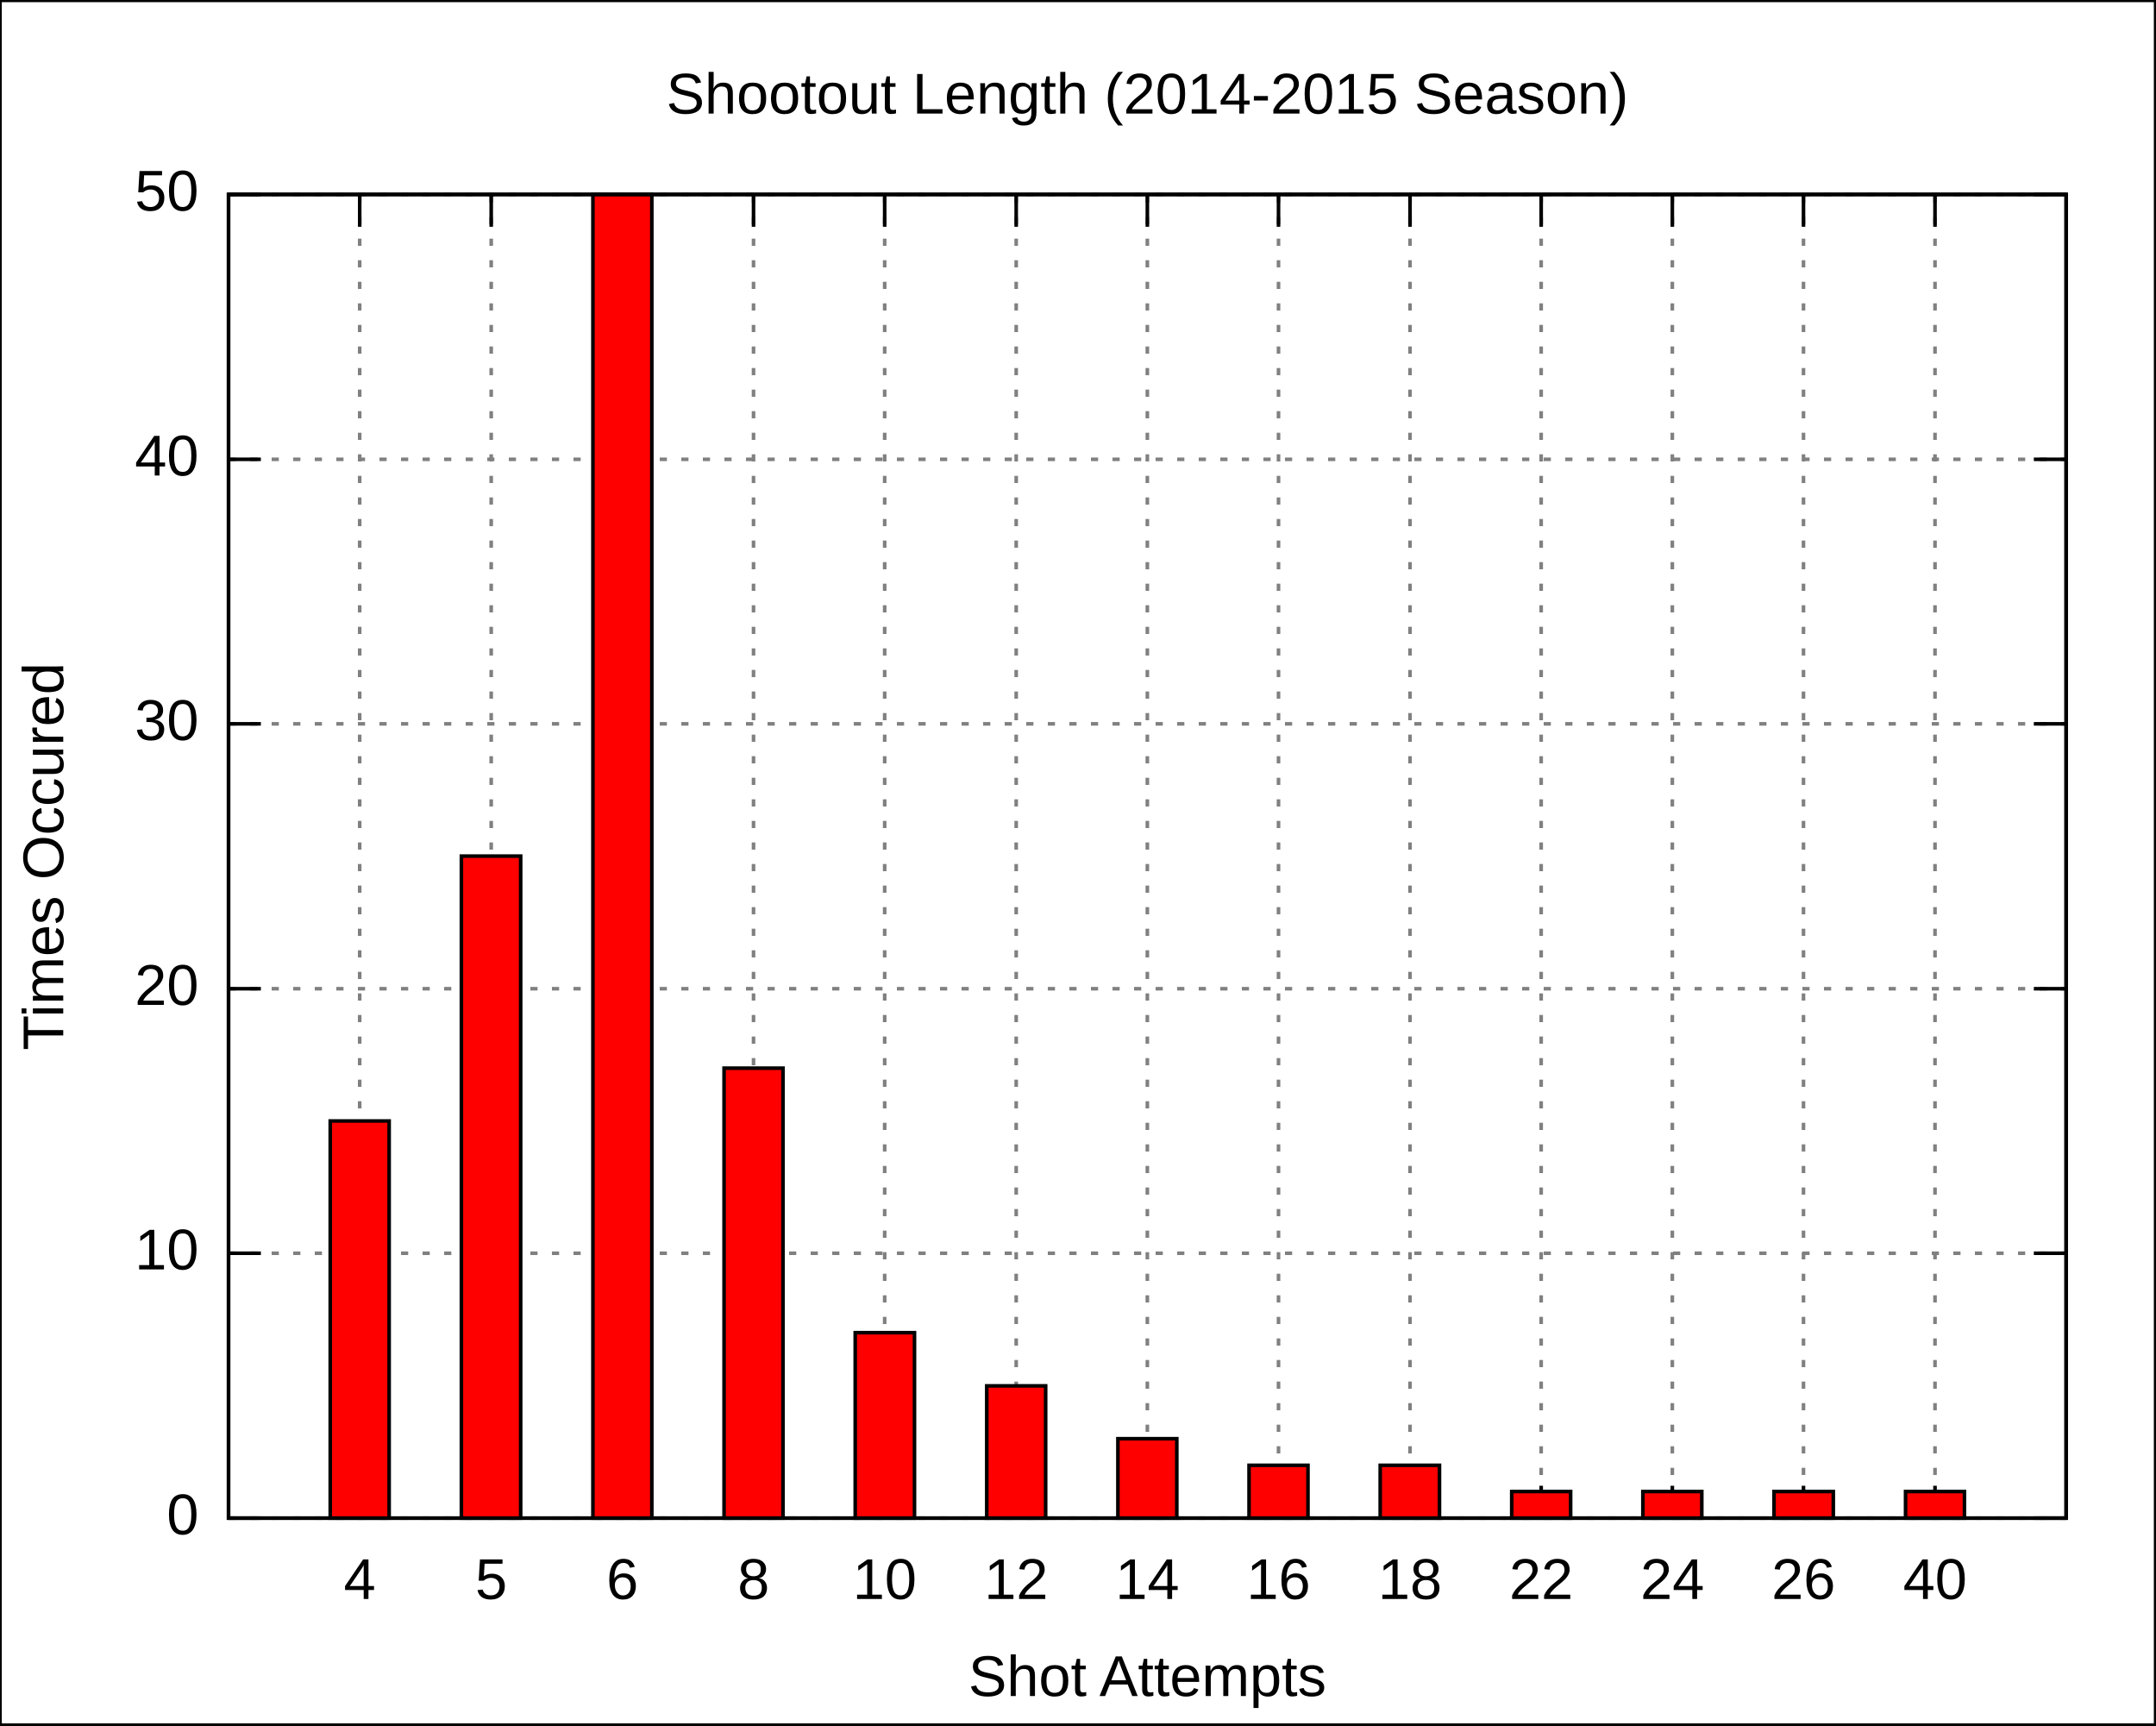
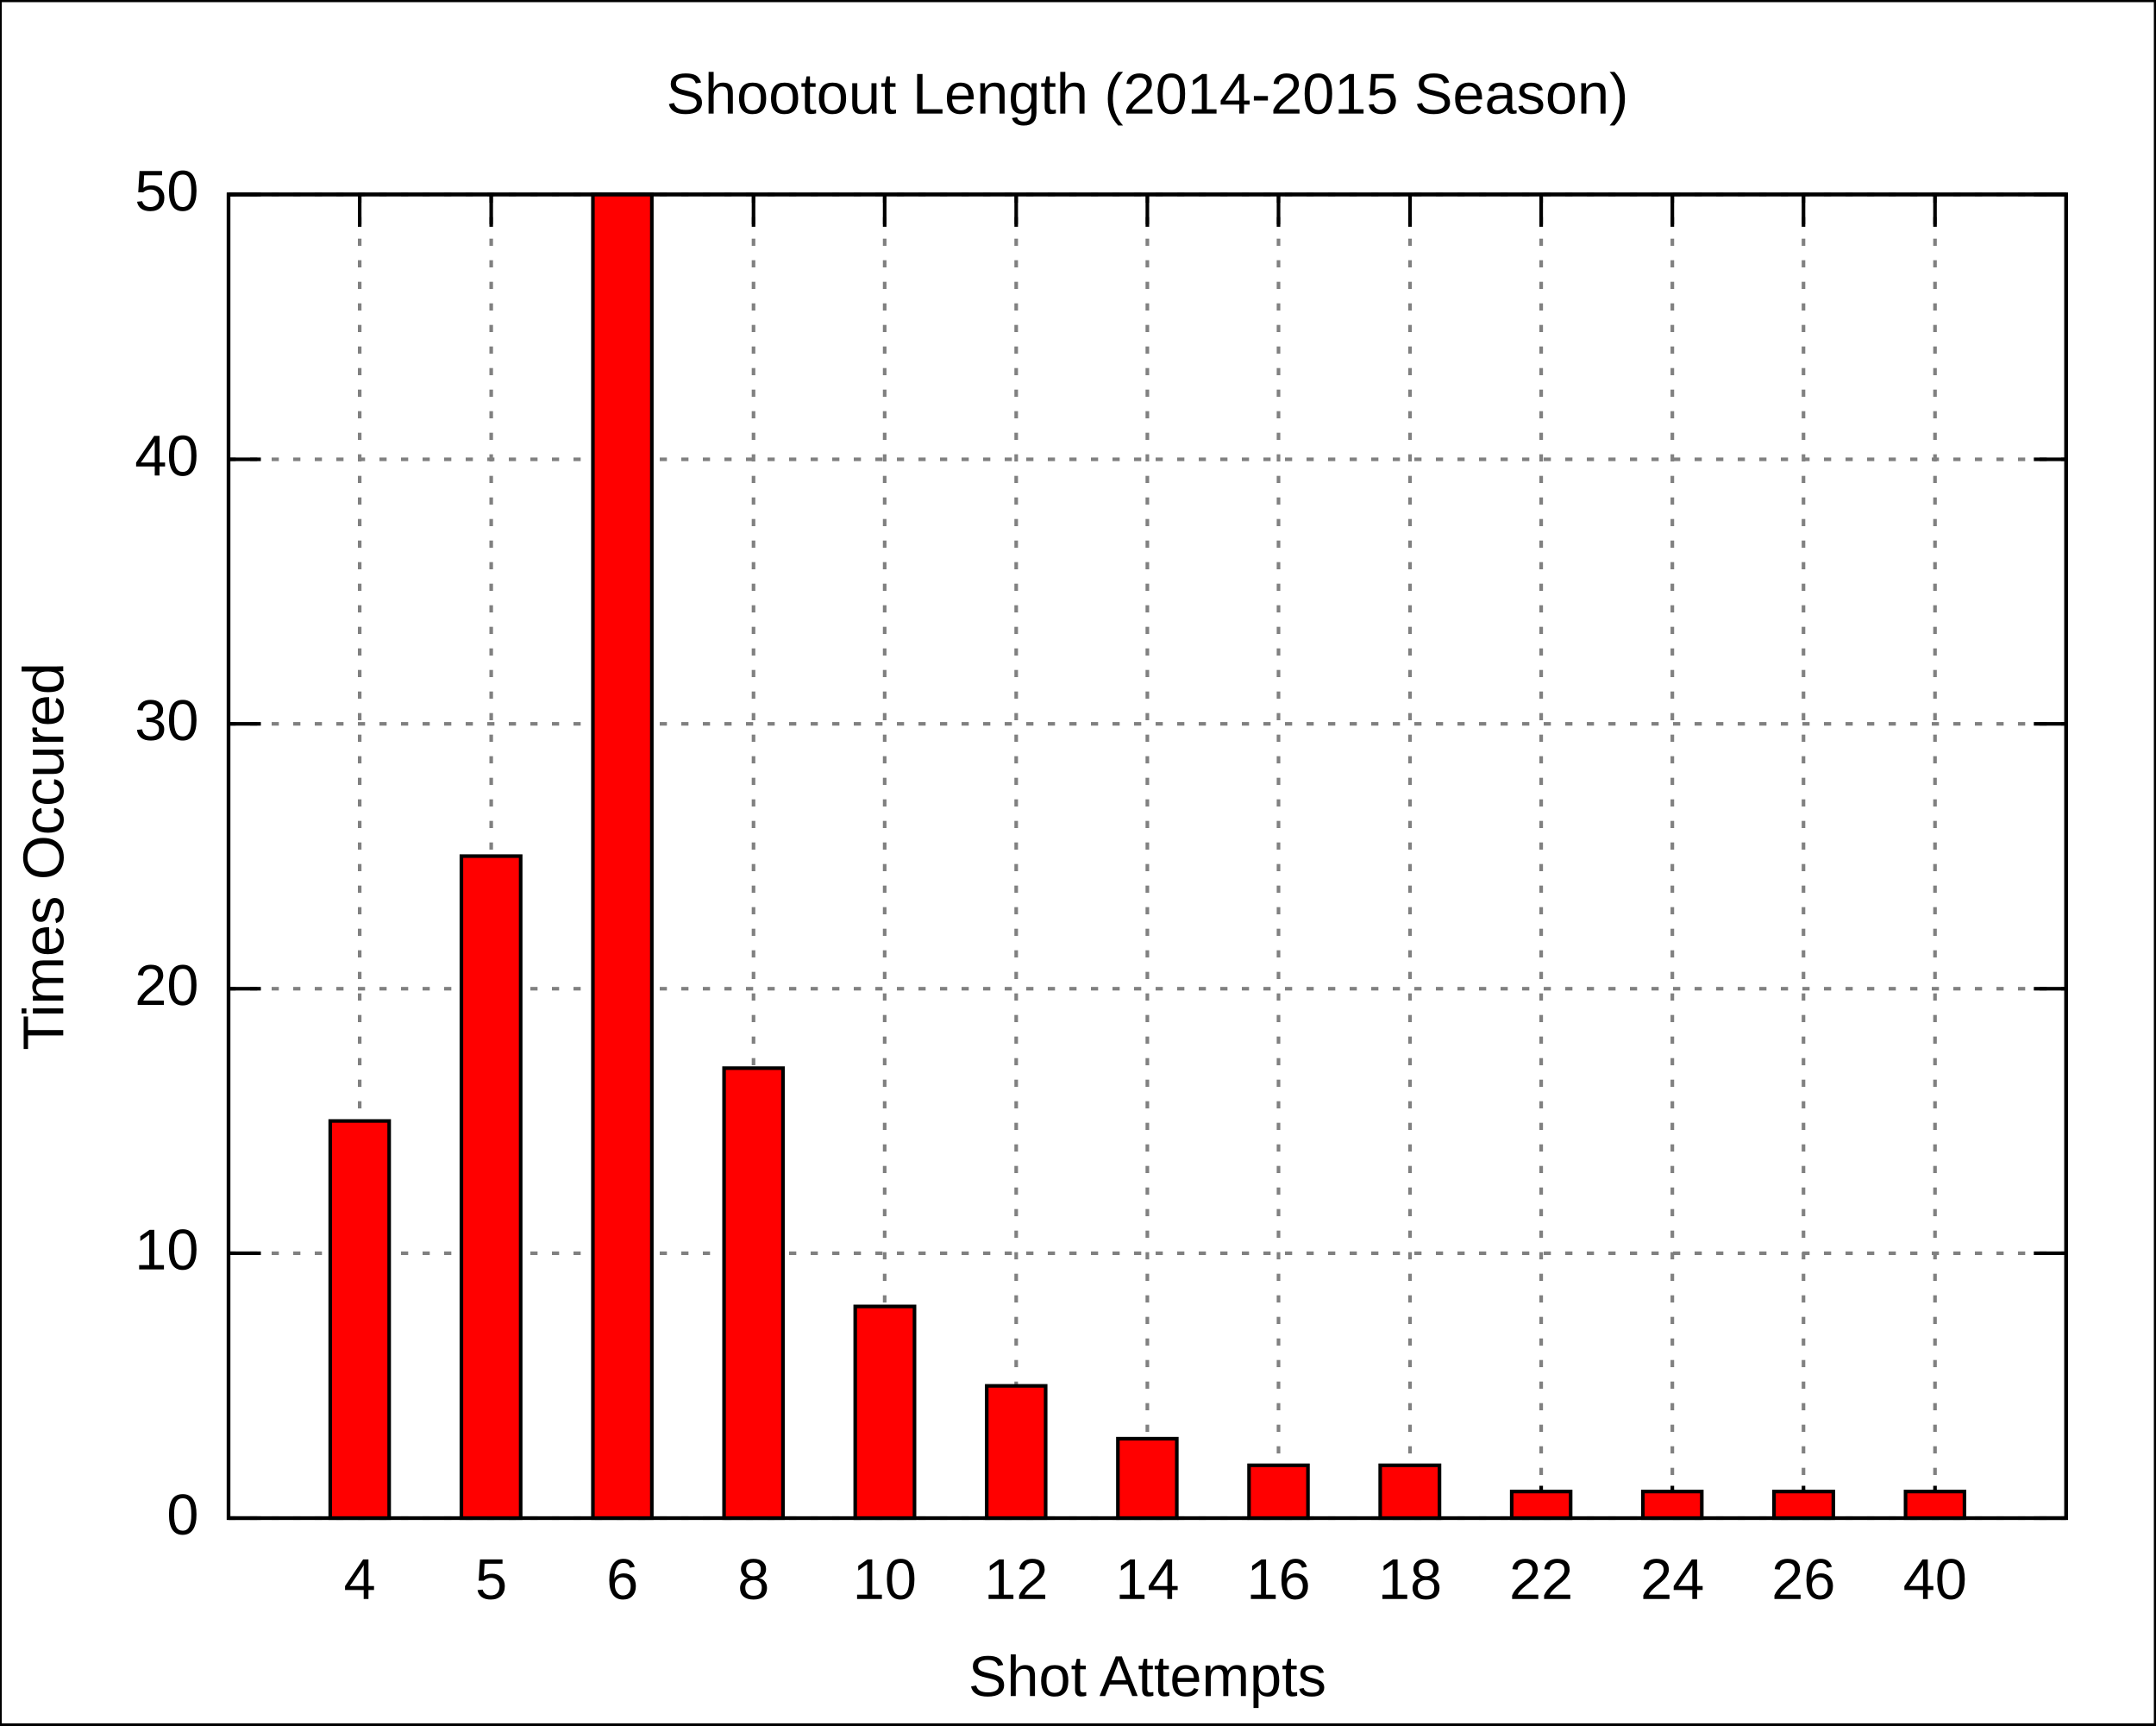
<svg xmlns="http://www.w3.org/2000/svg" xmlns:xlink="http://www.w3.org/1999/xlink" width="600" height="480" viewBox="0 0 600 480">
  <g id="gnuplot_canvas">
    <rect x="0" y="0" width="600" height="480" fill="none" />
    <defs>
      <circle id="gpDot" r="0.5" stroke-width="0.5" />
      <path id="gpPt0" stroke-width="0.222" stroke="currentColor" d="M-1,0 h2 M0,-1 v2" />
      <path id="gpPt1" stroke-width="0.222" stroke="currentColor" d="M-1,-1 L1,1 M1,-1 L-1,1" />
      <path id="gpPt2" stroke-width="0.222" stroke="currentColor" d="M-1,0 L1,0 M0,-1 L0,1 M-1,-1 L1,1 M-1,1 L1,-1" />
      <rect id="gpPt3" stroke-width="0.222" stroke="currentColor" x="-1" y="-1" width="2" height="2" />
      <rect id="gpPt4" stroke-width="0.222" stroke="currentColor" fill="currentColor" x="-1" y="-1" width="2" height="2" />
      <circle id="gpPt5" stroke-width="0.222" stroke="currentColor" cx="0" cy="0" r="1" />
      <use xlink:href="#gpPt5" id="gpPt6" fill="currentColor" stroke="none" />
      <path id="gpPt7" stroke-width="0.222" stroke="currentColor" d="M0,-1.33 L-1.33,0.67 L1.33,0.67 z" />
      <use xlink:href="#gpPt7" id="gpPt8" fill="currentColor" stroke="none" />
      <use xlink:href="#gpPt7" id="gpPt9" stroke="currentColor" transform="rotate(180)" />
      <use xlink:href="#gpPt9" id="gpPt10" fill="currentColor" stroke="none" />
      <use xlink:href="#gpPt3" id="gpPt11" stroke="currentColor" transform="rotate(45)" />
      <use xlink:href="#gpPt11" id="gpPt12" fill="currentColor" stroke="none" />
    </defs>
    <g style="fill:none; color:white; stroke:currentColor; stroke-width:1.00; stroke-linecap:butt; stroke-linejoin:miter">
</g>
    <g style="fill:none; color:black; stroke:currentColor; stroke-width:1.00; stroke-linecap:butt; stroke-linejoin:miter">
      <g style="stroke:none; shape-rendering:crispEdges">
        <polygon fill="rgb(255, 255, 255)" points="0.0,480.0 599.9,480.0 599.9,0.1 0.0,0.1 " />
      </g>
      <path stroke="black" d="M0.0,480.0 L0.0,0.1 L599.9,0.1 L599.9,480.0 L0.0,480.0  " />
    </g>
    <g style="fill:none; color:gray; stroke:currentColor; stroke-width:1.00; stroke-linecap:butt; stroke-linejoin:miter">
      <path stroke="gray" stroke-dasharray=" 2,4" class="gridline" d="M63.6,422.4 L575.0,422.4  " />
    </g>
    <g style="fill:none; color:black; stroke:currentColor; stroke-width:1.00; stroke-linecap:butt; stroke-linejoin:miter">
      <path stroke="black" d="M63.6,422.4 L72.6,422.4 M575.0,422.4 L566.0,422.4  " />
      <g transform="translate(55.3,426.9)" style="stroke:none; fill:black; font-family:Arial; font-size:12.00pt; text-anchor:end">
        <text> 0</text>
      </g>
    </g>
    <g style="fill:none; color:gray; stroke:currentColor; stroke-width:1.00; stroke-linecap:butt; stroke-linejoin:miter">
      <path stroke="gray" stroke-dasharray=" 2,4" class="gridline" d="M63.6,348.7 L575.0,348.7  " />
    </g>
    <g style="fill:none; color:black; stroke:currentColor; stroke-width:1.00; stroke-linecap:butt; stroke-linejoin:miter">
      <path stroke="black" d="M63.6,348.7 L72.6,348.7 M575.0,348.7 L566.0,348.7  " />
      <g transform="translate(55.3,353.2)" style="stroke:none; fill:black; font-family:Arial; font-size:12.00pt; text-anchor:end">
        <text> 10</text>
      </g>
    </g>
    <g style="fill:none; color:gray; stroke:currentColor; stroke-width:1.00; stroke-linecap:butt; stroke-linejoin:miter">
      <path stroke="gray" stroke-dasharray=" 2,4" class="gridline" d="M63.6,275.1 L575.0,275.1  " />
    </g>
    <g style="fill:none; color:black; stroke:currentColor; stroke-width:1.00; stroke-linecap:butt; stroke-linejoin:miter">
      <path stroke="black" d="M63.6,275.1 L72.6,275.1 M575.0,275.1 L566.0,275.1  " />
      <g transform="translate(55.3,279.6)" style="stroke:none; fill:black; font-family:Arial; font-size:12.00pt; text-anchor:end">
        <text> 20</text>
      </g>
    </g>
    <g style="fill:none; color:gray; stroke:currentColor; stroke-width:1.00; stroke-linecap:butt; stroke-linejoin:miter">
      <path stroke="gray" stroke-dasharray=" 2,4" class="gridline" d="M63.6,201.4 L575.0,201.4  " />
    </g>
    <g style="fill:none; color:black; stroke:currentColor; stroke-width:1.00; stroke-linecap:butt; stroke-linejoin:miter">
      <path stroke="black" d="M63.6,201.4 L72.6,201.4 M575.0,201.4 L566.0,201.4  " />
      <g transform="translate(55.3,205.9)" style="stroke:none; fill:black; font-family:Arial; font-size:12.00pt; text-anchor:end">
        <text> 30</text>
      </g>
    </g>
    <g style="fill:none; color:gray; stroke:currentColor; stroke-width:1.00; stroke-linecap:butt; stroke-linejoin:miter">
      <path stroke="gray" stroke-dasharray=" 2,4" class="gridline" d="M63.6,127.8 L575.0,127.8  " />
    </g>
    <g style="fill:none; color:black; stroke:currentColor; stroke-width:1.00; stroke-linecap:butt; stroke-linejoin:miter">
      <path stroke="black" d="M63.6,127.8 L72.6,127.8 M575.0,127.8 L566.0,127.8  " />
      <g transform="translate(55.3,132.3)" style="stroke:none; fill:black; font-family:Arial; font-size:12.00pt; text-anchor:end">
        <text> 40</text>
      </g>
    </g>
    <g style="fill:none; color:gray; stroke:currentColor; stroke-width:1.00; stroke-linecap:butt; stroke-linejoin:miter">
      <path stroke="gray" stroke-dasharray=" 2,4" class="gridline" d="M63.6,54.1 L575.0,54.1  " />
    </g>
    <g style="fill:none; color:black; stroke:currentColor; stroke-width:1.00; stroke-linecap:butt; stroke-linejoin:miter">
      <path stroke="black" d="M63.6,54.1 L72.6,54.1 M575.0,54.1 L566.0,54.1  " />
      <g transform="translate(55.3,58.6)" style="stroke:none; fill:black; font-family:Arial; font-size:12.00pt; text-anchor:end">
        <text> 50</text>
      </g>
    </g>
    <g style="fill:none; color:gray; stroke:currentColor; stroke-width:1.00; stroke-linecap:butt; stroke-linejoin:miter">
      <path stroke="gray" stroke-dasharray=" 2,4" class="gridline" d="M100.1,422.4 L100.1,54.1  " />
    </g>
    <g style="fill:none; color:black; stroke:currentColor; stroke-width:1.00; stroke-linecap:butt; stroke-linejoin:miter">
      <path stroke="black" d="M100.1,422.4 L100.1,413.4 M100.1,54.1 L100.1,63.1  " />
      <g transform="translate(100.1,444.9)" style="stroke:none; fill:black; font-family:Arial; font-size:12.00pt; text-anchor:middle">
        <text>4</text>
      </g>
    </g>
    <g style="fill:none; color:gray; stroke:currentColor; stroke-width:1.00; stroke-linecap:butt; stroke-linejoin:miter">
      <path stroke="gray" stroke-dasharray=" 2,4" class="gridline" d="M136.7,422.4 L136.7,54.1  " />
    </g>
    <g style="fill:none; color:black; stroke:currentColor; stroke-width:1.00; stroke-linecap:butt; stroke-linejoin:miter">
      <path stroke="black" d="M136.7,422.4 L136.7,413.4 M136.7,54.1 L136.7,63.1  " />
      <g transform="translate(136.7,444.9)" style="stroke:none; fill:black; font-family:Arial; font-size:12.00pt; text-anchor:middle">
        <text>5</text>
      </g>
    </g>
    <g style="fill:none; color:gray; stroke:currentColor; stroke-width:1.00; stroke-linecap:butt; stroke-linejoin:miter">
      <path stroke="gray" stroke-dasharray=" 2,4" class="gridline" d="M173.2,422.4 L173.2,54.1  " />
    </g>
    <g style="fill:none; color:black; stroke:currentColor; stroke-width:1.00; stroke-linecap:butt; stroke-linejoin:miter">
      <path stroke="black" d="M173.2,422.4 L173.2,413.4 M173.2,54.1 L173.2,63.1  " />
      <g transform="translate(173.2,444.9)" style="stroke:none; fill:black; font-family:Arial; font-size:12.00pt; text-anchor:middle">
        <text>6</text>
      </g>
    </g>
    <g style="fill:none; color:gray; stroke:currentColor; stroke-width:1.00; stroke-linecap:butt; stroke-linejoin:miter">
      <path stroke="gray" stroke-dasharray=" 2,4" class="gridline" d="M209.7,422.4 L209.7,54.1  " />
    </g>
    <g style="fill:none; color:black; stroke:currentColor; stroke-width:1.00; stroke-linecap:butt; stroke-linejoin:miter">
      <path stroke="black" d="M209.7,422.4 L209.7,413.4 M209.7,54.1 L209.7,63.1  " />
      <g transform="translate(209.7,444.9)" style="stroke:none; fill:black; font-family:Arial; font-size:12.00pt; text-anchor:middle">
        <text>8</text>
      </g>
    </g>
    <g style="fill:none; color:gray; stroke:currentColor; stroke-width:1.00; stroke-linecap:butt; stroke-linejoin:miter">
      <path stroke="gray" stroke-dasharray=" 2,4" class="gridline" d="M246.2,422.4 L246.2,54.1  " />
    </g>
    <g style="fill:none; color:black; stroke:currentColor; stroke-width:1.00; stroke-linecap:butt; stroke-linejoin:miter">
      <path stroke="black" d="M246.2,422.4 L246.2,413.4 M246.2,54.1 L246.2,63.1  " />
      <g transform="translate(246.2,444.9)" style="stroke:none; fill:black; font-family:Arial; font-size:12.00pt; text-anchor:middle">
        <text>10</text>
      </g>
    </g>
    <g style="fill:none; color:gray; stroke:currentColor; stroke-width:1.00; stroke-linecap:butt; stroke-linejoin:miter">
      <path stroke="gray" stroke-dasharray=" 2,4" class="gridline" d="M282.8,422.4 L282.8,54.1  " />
    </g>
    <g style="fill:none; color:black; stroke:currentColor; stroke-width:1.00; stroke-linecap:butt; stroke-linejoin:miter">
      <path stroke="black" d="M282.8,422.4 L282.8,413.4 M282.8,54.1 L282.8,63.1  " />
      <g transform="translate(282.8,444.9)" style="stroke:none; fill:black; font-family:Arial; font-size:12.00pt; text-anchor:middle">
        <text>12</text>
      </g>
    </g>
    <g style="fill:none; color:gray; stroke:currentColor; stroke-width:1.00; stroke-linecap:butt; stroke-linejoin:miter">
      <path stroke="gray" stroke-dasharray=" 2,4" class="gridline" d="M319.3,422.4 L319.3,54.1  " />
    </g>
    <g style="fill:none; color:black; stroke:currentColor; stroke-width:1.00; stroke-linecap:butt; stroke-linejoin:miter">
      <path stroke="black" d="M319.3,422.4 L319.3,413.4 M319.3,54.1 L319.3,63.1  " />
      <g transform="translate(319.3,444.9)" style="stroke:none; fill:black; font-family:Arial; font-size:12.00pt; text-anchor:middle">
        <text>14</text>
      </g>
    </g>
    <g style="fill:none; color:gray; stroke:currentColor; stroke-width:1.00; stroke-linecap:butt; stroke-linejoin:miter">
      <path stroke="gray" stroke-dasharray=" 2,4" class="gridline" d="M355.8,422.4 L355.8,54.1  " />
    </g>
    <g style="fill:none; color:black; stroke:currentColor; stroke-width:1.00; stroke-linecap:butt; stroke-linejoin:miter">
      <path stroke="black" d="M355.8,422.4 L355.8,413.4 M355.8,54.1 L355.8,63.1  " />
      <g transform="translate(355.8,444.9)" style="stroke:none; fill:black; font-family:Arial; font-size:12.00pt; text-anchor:middle">
        <text>16</text>
      </g>
    </g>
    <g style="fill:none; color:gray; stroke:currentColor; stroke-width:1.00; stroke-linecap:butt; stroke-linejoin:miter">
      <path stroke="gray" stroke-dasharray=" 2,4" class="gridline" d="M392.4,422.4 L392.4,54.1  " />
    </g>
    <g style="fill:none; color:black; stroke:currentColor; stroke-width:1.00; stroke-linecap:butt; stroke-linejoin:miter">
      <path stroke="black" d="M392.4,422.4 L392.4,413.4 M392.4,54.1 L392.4,63.1  " />
      <g transform="translate(392.4,444.9)" style="stroke:none; fill:black; font-family:Arial; font-size:12.00pt; text-anchor:middle">
        <text>18</text>
      </g>
    </g>
    <g style="fill:none; color:gray; stroke:currentColor; stroke-width:1.00; stroke-linecap:butt; stroke-linejoin:miter">
      <path stroke="gray" stroke-dasharray=" 2,4" class="gridline" d="M428.9,422.4 L428.9,54.1  " />
    </g>
    <g style="fill:none; color:black; stroke:currentColor; stroke-width:1.00; stroke-linecap:butt; stroke-linejoin:miter">
      <path stroke="black" d="M428.9,422.4 L428.9,413.4 M428.9,54.1 L428.9,63.1  " />
      <g transform="translate(428.9,444.9)" style="stroke:none; fill:black; font-family:Arial; font-size:12.00pt; text-anchor:middle">
        <text>22</text>
      </g>
    </g>
    <g style="fill:none; color:gray; stroke:currentColor; stroke-width:1.00; stroke-linecap:butt; stroke-linejoin:miter">
      <path stroke="gray" stroke-dasharray=" 2,4" class="gridline" d="M465.4,422.4 L465.4,54.1  " />
    </g>
    <g style="fill:none; color:black; stroke:currentColor; stroke-width:1.00; stroke-linecap:butt; stroke-linejoin:miter">
      <path stroke="black" d="M465.4,422.4 L465.4,413.4 M465.4,54.1 L465.4,63.1  " />
      <g transform="translate(465.4,444.9)" style="stroke:none; fill:black; font-family:Arial; font-size:12.00pt; text-anchor:middle">
        <text>24</text>
      </g>
    </g>
    <g style="fill:none; color:gray; stroke:currentColor; stroke-width:1.00; stroke-linecap:butt; stroke-linejoin:miter">
      <path stroke="gray" stroke-dasharray=" 2,4" class="gridline" d="M501.9,422.4 L501.9,54.1  " />
    </g>
    <g style="fill:none; color:black; stroke:currentColor; stroke-width:1.00; stroke-linecap:butt; stroke-linejoin:miter">
      <path stroke="black" d="M501.9,422.4 L501.9,413.4 M501.9,54.1 L501.9,63.1  " />
      <g transform="translate(501.9,444.9)" style="stroke:none; fill:black; font-family:Arial; font-size:12.00pt; text-anchor:middle">
        <text>26</text>
      </g>
    </g>
    <g style="fill:none; color:gray; stroke:currentColor; stroke-width:1.00; stroke-linecap:butt; stroke-linejoin:miter">
      <path stroke="gray" stroke-dasharray=" 2,4" class="gridline" d="M538.5,422.4 L538.5,54.1  " />
    </g>
    <g style="fill:none; color:black; stroke:currentColor; stroke-width:1.00; stroke-linecap:butt; stroke-linejoin:miter">
      <path stroke="black" d="M538.5,422.4 L538.5,413.4 M538.5,54.1 L538.5,63.1  " />
      <g transform="translate(538.5,444.9)" style="stroke:none; fill:black; font-family:Arial; font-size:12.00pt; text-anchor:middle">
        <text>40</text>
      </g>
      <path stroke="black" d="M63.6,54.1 L63.6,422.4 L575.0,422.4 L575.0,54.1 L63.6,54.1 Z  " />
      <g transform="translate(17.6,238.3) rotate(270)" style="stroke:none; fill:black; font-family:Arial; font-size:12.00pt; text-anchor:middle">
        <text>Times Occured</text>
      </g>
      <g transform="translate(319.3,471.9)" style="stroke:none; fill:black; font-family:Arial; font-size:12.00pt; text-anchor:middle">
        <text>Shot Attempts</text>
      </g>
      <g transform="translate(319.3,31.6)" style="stroke:none; fill:black; font-family:Arial; font-size:12.00pt; text-anchor:middle">
        <text>Shootout Length (2014-2015 Season)</text>
      </g>
    </g>
    <g id="gnuplot_plot_1">
      <g style="fill:none; color:red; stroke:currentColor; stroke-width:1.00; stroke-linecap:butt; stroke-linejoin:miter">
        <g style="stroke:none; shape-rendering:crispEdges">
          <polygon fill="red" points="91.9,422.4 108.4,422.4 108.4,311.8 91.9,311.8 " />
        </g>
        <path stroke="black" d="M91.9,422.4 L91.9,311.9 L108.3,311.9 L108.3,422.4 L91.9,422.4 Z  " />
        <g style="stroke:none; shape-rendering:crispEdges">
          <polygon fill="currentColor" points="128.4,422.4 145.0,422.4 145.0,238.1 128.4,238.1 " />
        </g>
        <path stroke="black" d="M128.4,422.4 L128.4,238.2 L144.9,238.2 L144.9,422.4 L128.4,422.4 Z  " />
        <g style="stroke:none; shape-rendering:crispEdges">
          <polygon fill="currentColor" points="165.0,422.4 181.5,422.4 181.5,54.0 165.0,54.0 " />
        </g>
        <path stroke="black" d="M165.0,422.4 L165.0,54.1 L181.4,54.1 L181.4,422.4 L165.0,422.4 Z  " />
        <g style="stroke:none; shape-rendering:crispEdges">
          <polygon fill="currentColor" points="201.5,422.4 218.0,422.4 218.0,297.1 201.5,297.1 " />
        </g>
        <path stroke="black" d="M201.5,422.4 L201.5,297.2 L217.9,297.2 L217.9,422.4 L201.5,422.4 Z  " />
        <g style="stroke:none; shape-rendering:crispEdges">
-           <polygon fill="currentColor" points="238.0,422.4 254.6,422.4 254.6,370.7 238.0,370.7 " />
-         </g>
-         <path stroke="black" d="M238.0,422.4 L238.0,370.8 L254.5,370.8 L254.5,422.4 L238.0,422.4 Z  " />
+           <polygon fill="currentColor" points="238.0,422.4 254.6,422.4 254.6,363.4 238.0,363.4 " />
+         </g>
+         <path stroke="black" d="M238.0,422.4 L238.0,363.5 L254.5,363.5 L254.5,422.4 L238.0,422.4 Z  " />
        <g style="stroke:none; shape-rendering:crispEdges">
          <polygon fill="currentColor" points="274.6,422.4 291.1,422.4 291.1,385.5 274.6,385.5 " />
        </g>
        <path stroke="black" d="M274.6,422.4 L274.6,385.6 L291.0,385.6 L291.0,422.4 L274.6,422.4 Z  " />
        <g style="stroke:none; shape-rendering:crispEdges">
          <polygon fill="currentColor" points="311.1,422.4 327.6,422.4 327.6,400.2 311.1,400.2 " />
        </g>
        <path stroke="black" d="M311.1,422.4 L311.1,400.3 L327.5,400.3 L327.5,422.4 L311.1,422.4 Z  " />
        <g style="stroke:none; shape-rendering:crispEdges">
          <polygon fill="currentColor" points="347.6,422.4 364.1,422.4 364.1,407.6 347.6,407.6 " />
        </g>
        <path stroke="black" d="M347.6,422.4 L347.6,407.7 L364.0,407.7 L364.0,422.4 L347.6,422.4 Z  " />
        <g style="stroke:none; shape-rendering:crispEdges">
          <polygon fill="currentColor" points="384.1,422.4 400.7,422.4 400.7,407.6 384.1,407.6 " />
        </g>
        <path stroke="black" d="M384.1,422.4 L384.1,407.7 L400.6,407.7 L400.6,422.4 L384.1,422.4 Z  " />
        <g style="stroke:none; shape-rendering:crispEdges">
          <polygon fill="currentColor" points="420.7,422.4 437.2,422.4 437.2,414.9 420.7,414.9 " />
        </g>
        <path stroke="black" d="M420.7,422.4 L420.7,415.0 L437.1,415.0 L437.1,422.4 L420.7,422.4 Z  " />
        <g style="stroke:none; shape-rendering:crispEdges">
          <polygon fill="currentColor" points="457.2,422.4 473.7,422.4 473.7,414.9 457.2,414.9 " />
        </g>
        <path stroke="black" d="M457.2,422.4 L457.2,415.0 L473.6,415.0 L473.6,422.4 L457.2,422.4 Z  " />
        <g style="stroke:none; shape-rendering:crispEdges">
          <polygon fill="currentColor" points="493.7,422.4 510.3,422.4 510.3,414.9 493.7,414.9 " />
        </g>
        <path stroke="black" d="M493.7,422.4 L493.7,415.0 L510.2,415.0 L510.2,422.4 L493.7,422.4 Z  " />
        <g style="stroke:none; shape-rendering:crispEdges">
          <polygon fill="currentColor" points="530.3,422.4 546.8,422.4 546.8,414.9 530.3,414.9 " />
        </g>
        <path stroke="black" d="M530.3,422.4 L530.3,415.0 L546.7,415.0 L546.7,422.4 L530.3,422.4 Z  " />
      </g>
    </g>
    <g style="fill:none; color:black; stroke:currentColor; stroke-width:1.00; stroke-linecap:butt; stroke-linejoin:miter">
      <path stroke="black" d="M63.6,54.1 L63.6,422.4 L575.0,422.4 L575.0,54.1 L63.6,54.1 Z  " />
    </g>
  </g>
</svg>
